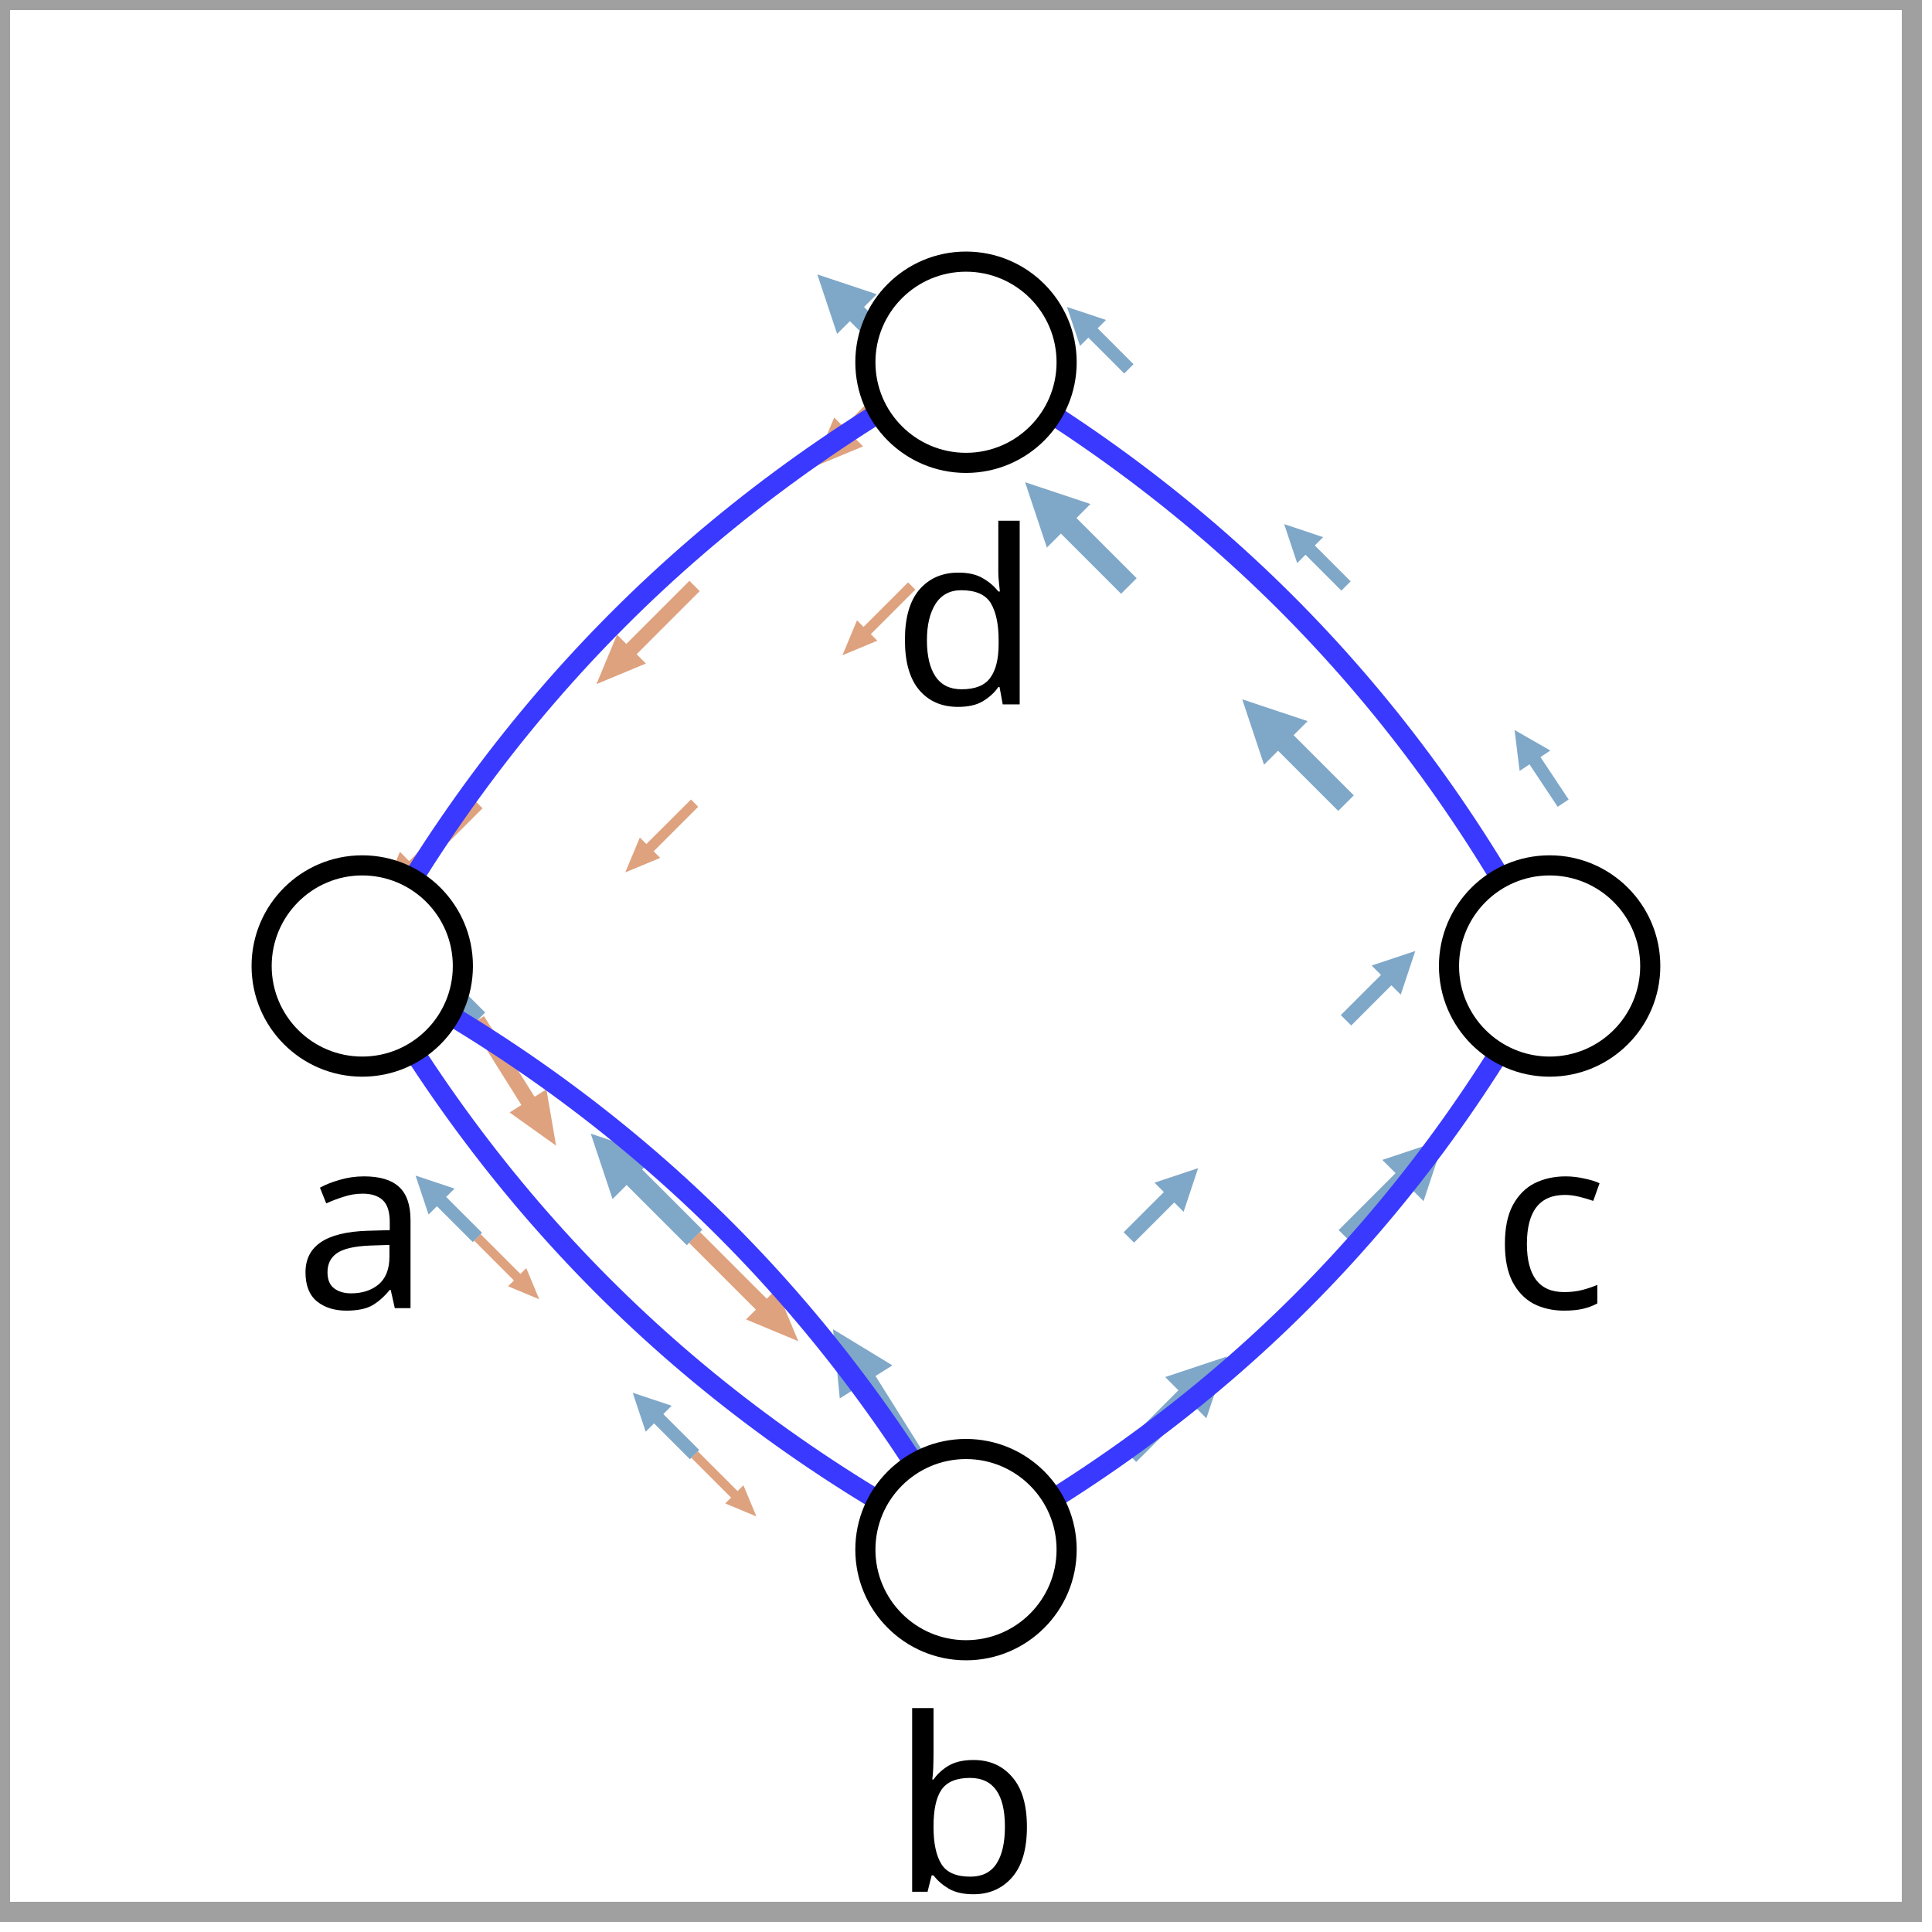
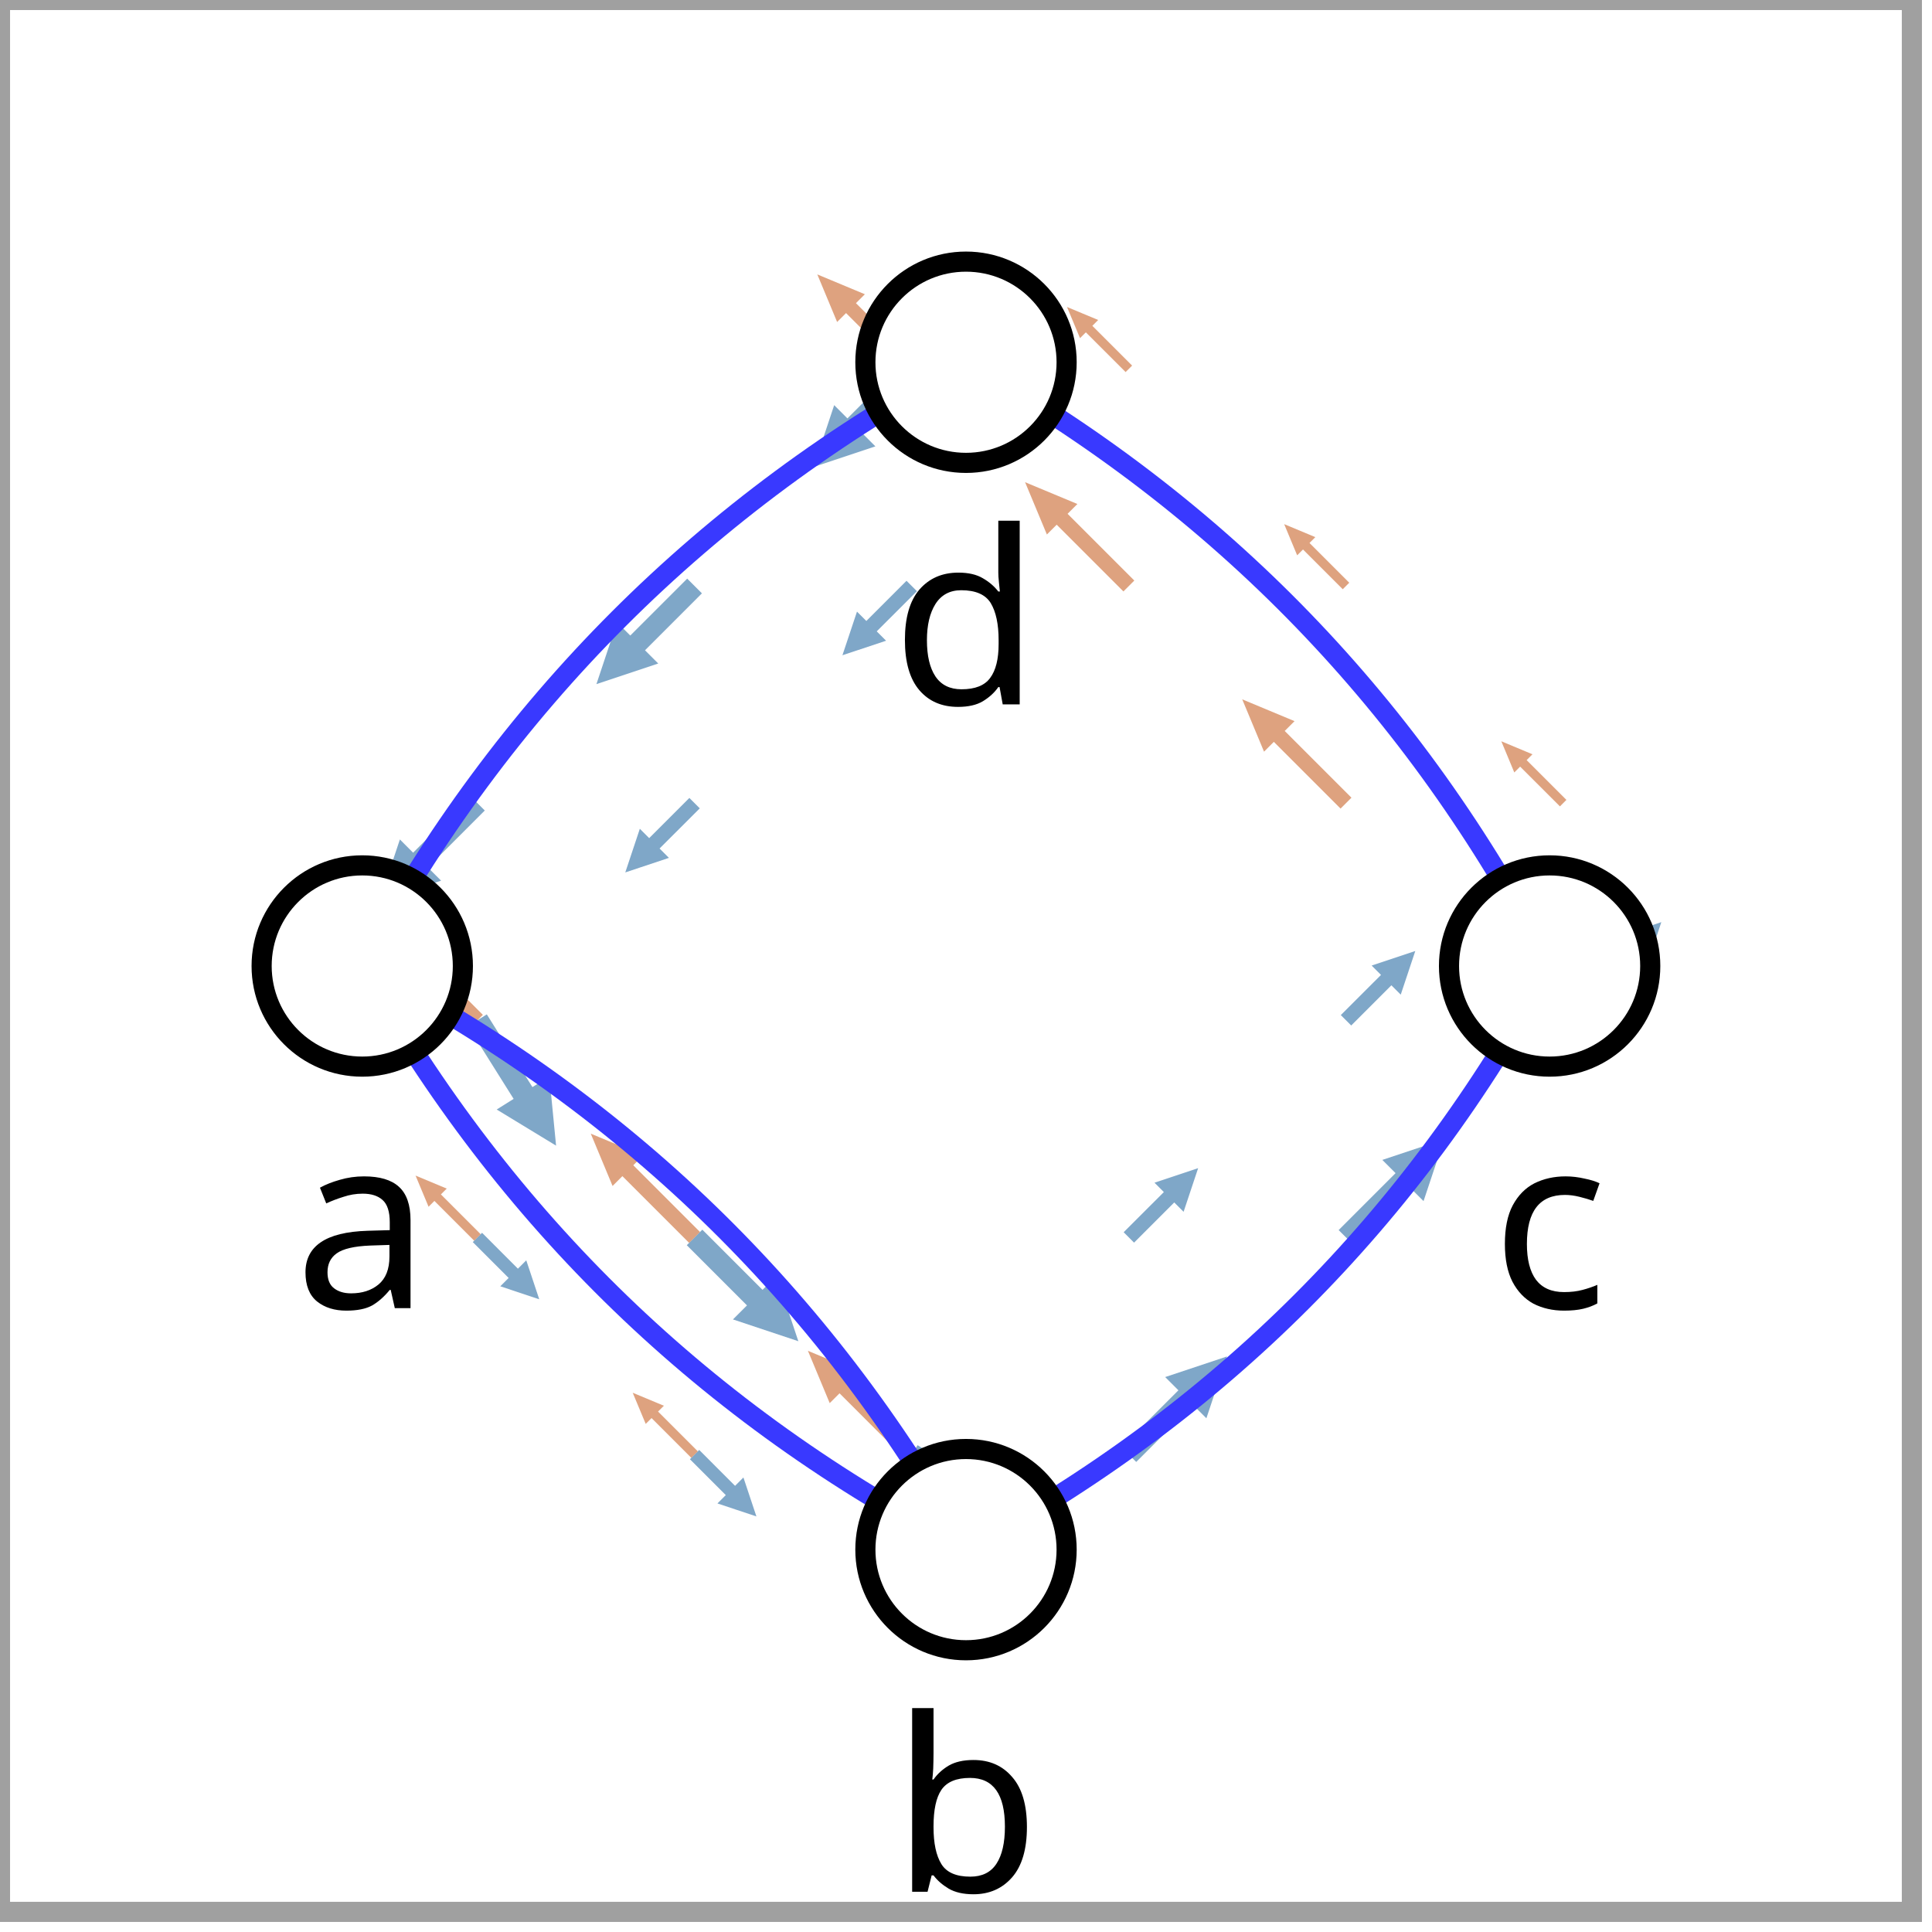
<svg xmlns="http://www.w3.org/2000/svg" x="0" y="0" width="96" height="96" font-family="'Noto Sans', sans-serif">
  <rect x="0" y="0" width="96" height="96" fill="#ffffff" />
-   <path d=" M 34.282 72.508 L 32.499 70.726 L 32.085 71.141 L 31.439 69.205 L 33.375 69.85 L 32.96 70.265 L 34.743 72.047 Z M 44.835 72.571 L 42.569 68.958 L 41.728 69.486 L 41.394 66.05 L 44.344 67.845 L 43.503 68.372 L 45.77 71.985 Z M 55.727 71.912 L 58.555 69.083 L 57.897 68.425 L 60.969 67.401 L 59.945 70.473 L 59.287 69.815 L 56.458 72.643 Z M 23.492 61.718 L 21.709 59.936 L 21.295 60.351 L 20.649 58.414 L 22.585 59.06 L 22.17 59.475 L 23.953 61.257 Z M 34.126 61.874 L 31.135 58.883 L 30.438 59.58 L 29.355 56.331 L 32.604 57.414 L 31.908 58.11 L 34.899 61.101 Z M 55.834 61.229 L 57.831 59.233 L 57.366 58.768 L 59.535 58.045 L 58.812 60.214 L 58.347 59.749 L 56.351 61.746 Z M 66.517 61.122 L 69.345 58.293 L 68.687 57.635 L 71.759 56.611 L 70.735 59.683 L 70.077 59.025 L 67.248 61.853 Z M 23.336 51.084 L 20.344 48.093 L 19.648 48.789 L 18.565 45.54 L 21.814 46.623 L 21.118 47.32 L 24.109 50.311 Z M 66.624 50.439 L 68.621 48.443 L 68.156 47.978 L 70.325 47.255 L 69.602 49.424 L 69.137 48.959 L 67.141 50.956 Z M 77.107 50.662 L 77.385 46.29 L 76.367 46.225 L 78.151 43.16 L 79.533 46.426 L 78.516 46.361 L 78.238 50.733 Z M 66.496 40.294 L 63.505 37.303 L 62.809 37.999 L 61.726 34.75 L 64.975 35.833 L 64.278 36.53 L 67.269 39.521 Z M 77.4 40.089 L 76 37.981 L 75.509 38.307 L 75.258 36.274 L 77.035 37.293 L 76.545 37.619 L 77.945 39.726 Z M 55.706 29.504 L 52.715 26.513 L 52.019 27.209 L 50.936 23.96 L 54.184 25.043 L 53.488 25.74 L 56.479 28.731 Z M 66.652 29.348 L 64.87 27.565 L 64.455 27.98 L 63.81 26.044 L 65.746 26.69 L 65.331 27.104 L 67.113 28.887 Z M 44.951 18.679 L 42.23 15.958 L 41.596 16.591 L 40.611 13.635 L 43.567 14.621 L 42.933 15.254 L 45.654 17.975 Z M 55.862 18.558 L 54.08 16.776 L 53.665 17.19 L 53.019 15.254 L 54.956 15.899 L 54.541 16.314 L 56.323 18.097 Z" fill="#2b6ca3" fill-opacity="0.6" />
-   <path d=" M 34.674 72.116 L 36.65 74.092 L 36.94 73.802 L 37.586 75.351 L 36.037 74.705 L 36.327 74.415 L 34.351 72.439 Z M 45.573 72.007 L 48.889 75.323 L 49.377 74.836 L 50.46 77.435 L 47.86 76.352 L 48.348 75.864 L 45.032 72.548 Z M 23.884 61.326 L 25.86 63.302 L 26.15 63.012 L 26.795 64.561 L 25.247 63.915 L 25.537 63.625 L 23.561 61.649 Z M 34.783 61.217 L 38.099 64.533 L 38.586 64.045 L 39.669 66.645 L 37.07 65.562 L 37.558 65.074 L 34.242 61.758 Z M 24.049 50.492 L 26.562 54.497 L 27.151 54.128 L 27.631 56.926 L 25.32 55.277 L 25.908 54.907 L 23.395 50.903 Z M 23.978 40.163 L 20.843 43.299 L 21.303 43.76 L 18.846 44.784 L 19.87 42.326 L 20.331 42.787 L 23.466 39.651 Z M 34.693 40.088 L 32.48 42.301 L 32.805 42.627 L 31.07 43.35 L 31.793 41.615 L 32.118 41.94 L 34.332 39.727 Z M 34.768 29.373 L 31.633 32.509 L 32.094 32.97 L 29.636 33.994 L 30.66 31.536 L 31.121 31.997 L 34.256 28.861 Z M 45.483 29.298 L 43.27 31.511 L 43.595 31.837 L 41.86 32.559 L 42.583 30.825 L 42.909 31.15 L 45.122 28.937 Z M 45.559 18.583 L 42.423 21.719 L 42.884 22.18 L 40.426 23.204 L 41.45 20.746 L 41.911 21.207 L 45.046 18.071 Z" fill="#c8642a" fill-opacity="0.6" />
+   <path d=" M 34.743 72.047 L 36.525 73.83 L 36.94 73.415 L 37.586 75.351 L 35.649 74.705 L 36.064 74.291 L 34.282 72.508 Z M 45.596 71.811 L 49.208 74.077 L 49.736 73.237 L 51.531 76.186 L 48.094 75.852 L 48.622 75.012 L 45.009 72.745 Z M 55.727 71.912 L 58.555 69.083 L 57.897 68.425 L 60.969 67.401 L 59.945 70.473 L 59.287 69.815 L 56.458 72.643 Z M 23.953 61.257 L 25.735 63.04 L 26.15 62.625 L 26.795 64.561 L 24.859 63.915 L 25.274 63.501 L 23.492 61.718 Z M 34.899 61.101 L 37.89 64.092 L 38.586 63.396 L 39.669 66.645 L 36.42 65.562 L 37.117 64.865 L 34.126 61.874 Z M 55.834 61.229 L 57.831 59.233 L 57.366 58.768 L 59.535 58.045 L 58.812 60.214 L 58.347 59.749 L 56.351 61.746 Z M 66.517 61.122 L 69.345 58.293 L 68.687 57.635 L 71.759 56.611 L 70.735 59.683 L 70.077 59.025 L 67.248 61.853 Z M 24.189 50.404 L 26.456 54.017 L 27.297 53.489 L 27.631 56.926 L 24.681 55.131 L 25.522 54.603 L 23.255 50.991 Z M 66.624 50.439 L 68.621 48.443 L 68.156 47.978 L 70.325 47.255 L 69.602 49.424 L 69.137 48.959 L 67.141 50.956 Z M 77.307 50.332 L 80.136 47.503 L 79.477 46.845 L 82.55 45.821 L 81.526 48.893 L 80.867 48.235 L 78.039 51.063 Z M 24.088 40.273 L 21.26 43.102 L 21.918 43.76 L 18.846 44.784 L 19.87 41.712 L 20.528 42.37 L 23.357 39.542 Z M 34.771 40.166 L 32.774 42.162 L 33.239 42.627 L 31.07 43.35 L 31.793 41.181 L 32.258 41.646 L 34.254 39.649 Z M 34.878 29.483 L 32.05 32.312 L 32.708 32.97 L 29.636 33.994 L 30.66 30.922 L 31.318 31.58 L 34.147 28.752 Z M 45.561 29.376 L 43.564 31.372 L 44.029 31.837 L 41.86 32.559 L 42.583 30.391 L 43.048 30.856 L 45.044 28.859 Z M 45.668 18.693 L 42.84 21.522 L 43.498 22.18 L 40.426 23.204 L 41.45 20.132 L 42.108 20.79 L 44.937 17.961 Z" fill="#2b6ca3" fill-opacity="0.6" />
+   <path d=" M 34.351 72.439 L 32.375 70.463 L 32.085 70.753 L 31.439 69.205 L 32.988 69.85 L 32.698 70.14 L 34.674 72.116 Z M 45.032 72.548 L 41.716 69.232 L 41.228 69.72 L 40.145 67.121 L 42.745 68.204 L 42.257 68.691 L 45.573 72.007 Z M 23.561 61.649 L 21.585 59.673 L 21.295 59.963 L 20.649 58.414 L 22.198 59.06 L 21.908 59.35 L 23.884 61.326 Z M 34.242 61.758 L 30.926 58.442 L 30.438 58.93 L 29.355 56.331 L 31.955 57.414 L 31.467 57.901 L 34.783 61.217 Z M 23.452 50.968 L 20.136 47.652 L 19.648 48.14 L 18.565 45.54 L 21.164 46.623 L 20.677 47.111 L 23.993 50.427 Z M 77.427 50.944 L 74.41 47.927 L 73.966 48.371 L 72.981 46.006 L 75.346 46.991 L 74.902 47.435 L 77.919 50.451 Z M 66.612 40.178 L 63.296 36.862 L 62.809 37.35 L 61.726 34.75 L 64.325 35.833 L 63.837 36.321 L 67.153 39.637 Z M 77.512 40.069 L 75.535 38.093 L 75.245 38.383 L 74.6 36.834 L 76.148 37.48 L 75.858 37.77 L 77.834 39.746 Z M 55.822 29.388 L 52.506 26.072 L 52.019 26.559 L 50.936 23.96 L 53.535 25.043 L 53.047 25.531 L 56.363 28.847 Z M 66.721 29.279 L 64.745 27.303 L 64.455 27.593 L 63.81 26.044 L 65.358 26.69 L 65.068 26.98 L 67.044 28.956 Z M 45.056 18.573 L 42.04 15.557 L 41.596 16.0 L 40.611 13.635 L 42.975 14.621 L 42.532 15.064 L 45.549 18.081 Z M 55.931 18.488 L 53.955 16.513 L 53.665 16.803 L 53.019 15.254 L 54.568 15.899 L 54.278 16.19 L 56.254 18.166 Z" fill="#c8642a" fill-opacity="0.6" />
  <g fill="none" stroke-width="1" opacity="1.0">
    <path d="M 18 48 C 25.1 60.67 35.1 70.33 48 77" stroke="#3939ff" />
    <path d="M 48 18 C 35.0 25.0 25.0 35.0 18 48" stroke="#3939ff" />
    <path d="M 48 77 C 40.9 64.33 30.9 54.67 18 48" stroke="#3939ff" />
    <path d="M 48 77 C 60.57 70.23 70.23 60.57 77 48" stroke="#3939ff" />
    <path d="M 77 48 C 70.33 35.1 60.67 25.1 48 18" stroke="#3939ff" />
  </g>
  <g stroke="#000000" stroke-width="1.0" opacity="1.0">
    <circle cx="18" cy="48" r="5" fill="#ffffff" />
    <circle cx="48" cy="18" r="5" fill="#ffffff" />
    <circle cx="48" cy="77" r="5" fill="#ffffff" />
    <circle cx="77" cy="48" r="5" fill="#ffffff" />
  </g>
  <text x="18" y="65.0" font-size="12px" text-anchor="middle">a</text>
  <text x="48" y="35.0" font-size="12px" text-anchor="middle">d</text>
  <text x="48" y="94.0" font-size="12px" text-anchor="middle">b</text>
  <text x="77" y="65.0" font-size="12px" text-anchor="middle">c</text>
  <rect x="0" y="0" width="95" height="95" fill="none" stroke="#a0a0a0" stroke-width="1" />
</svg>
